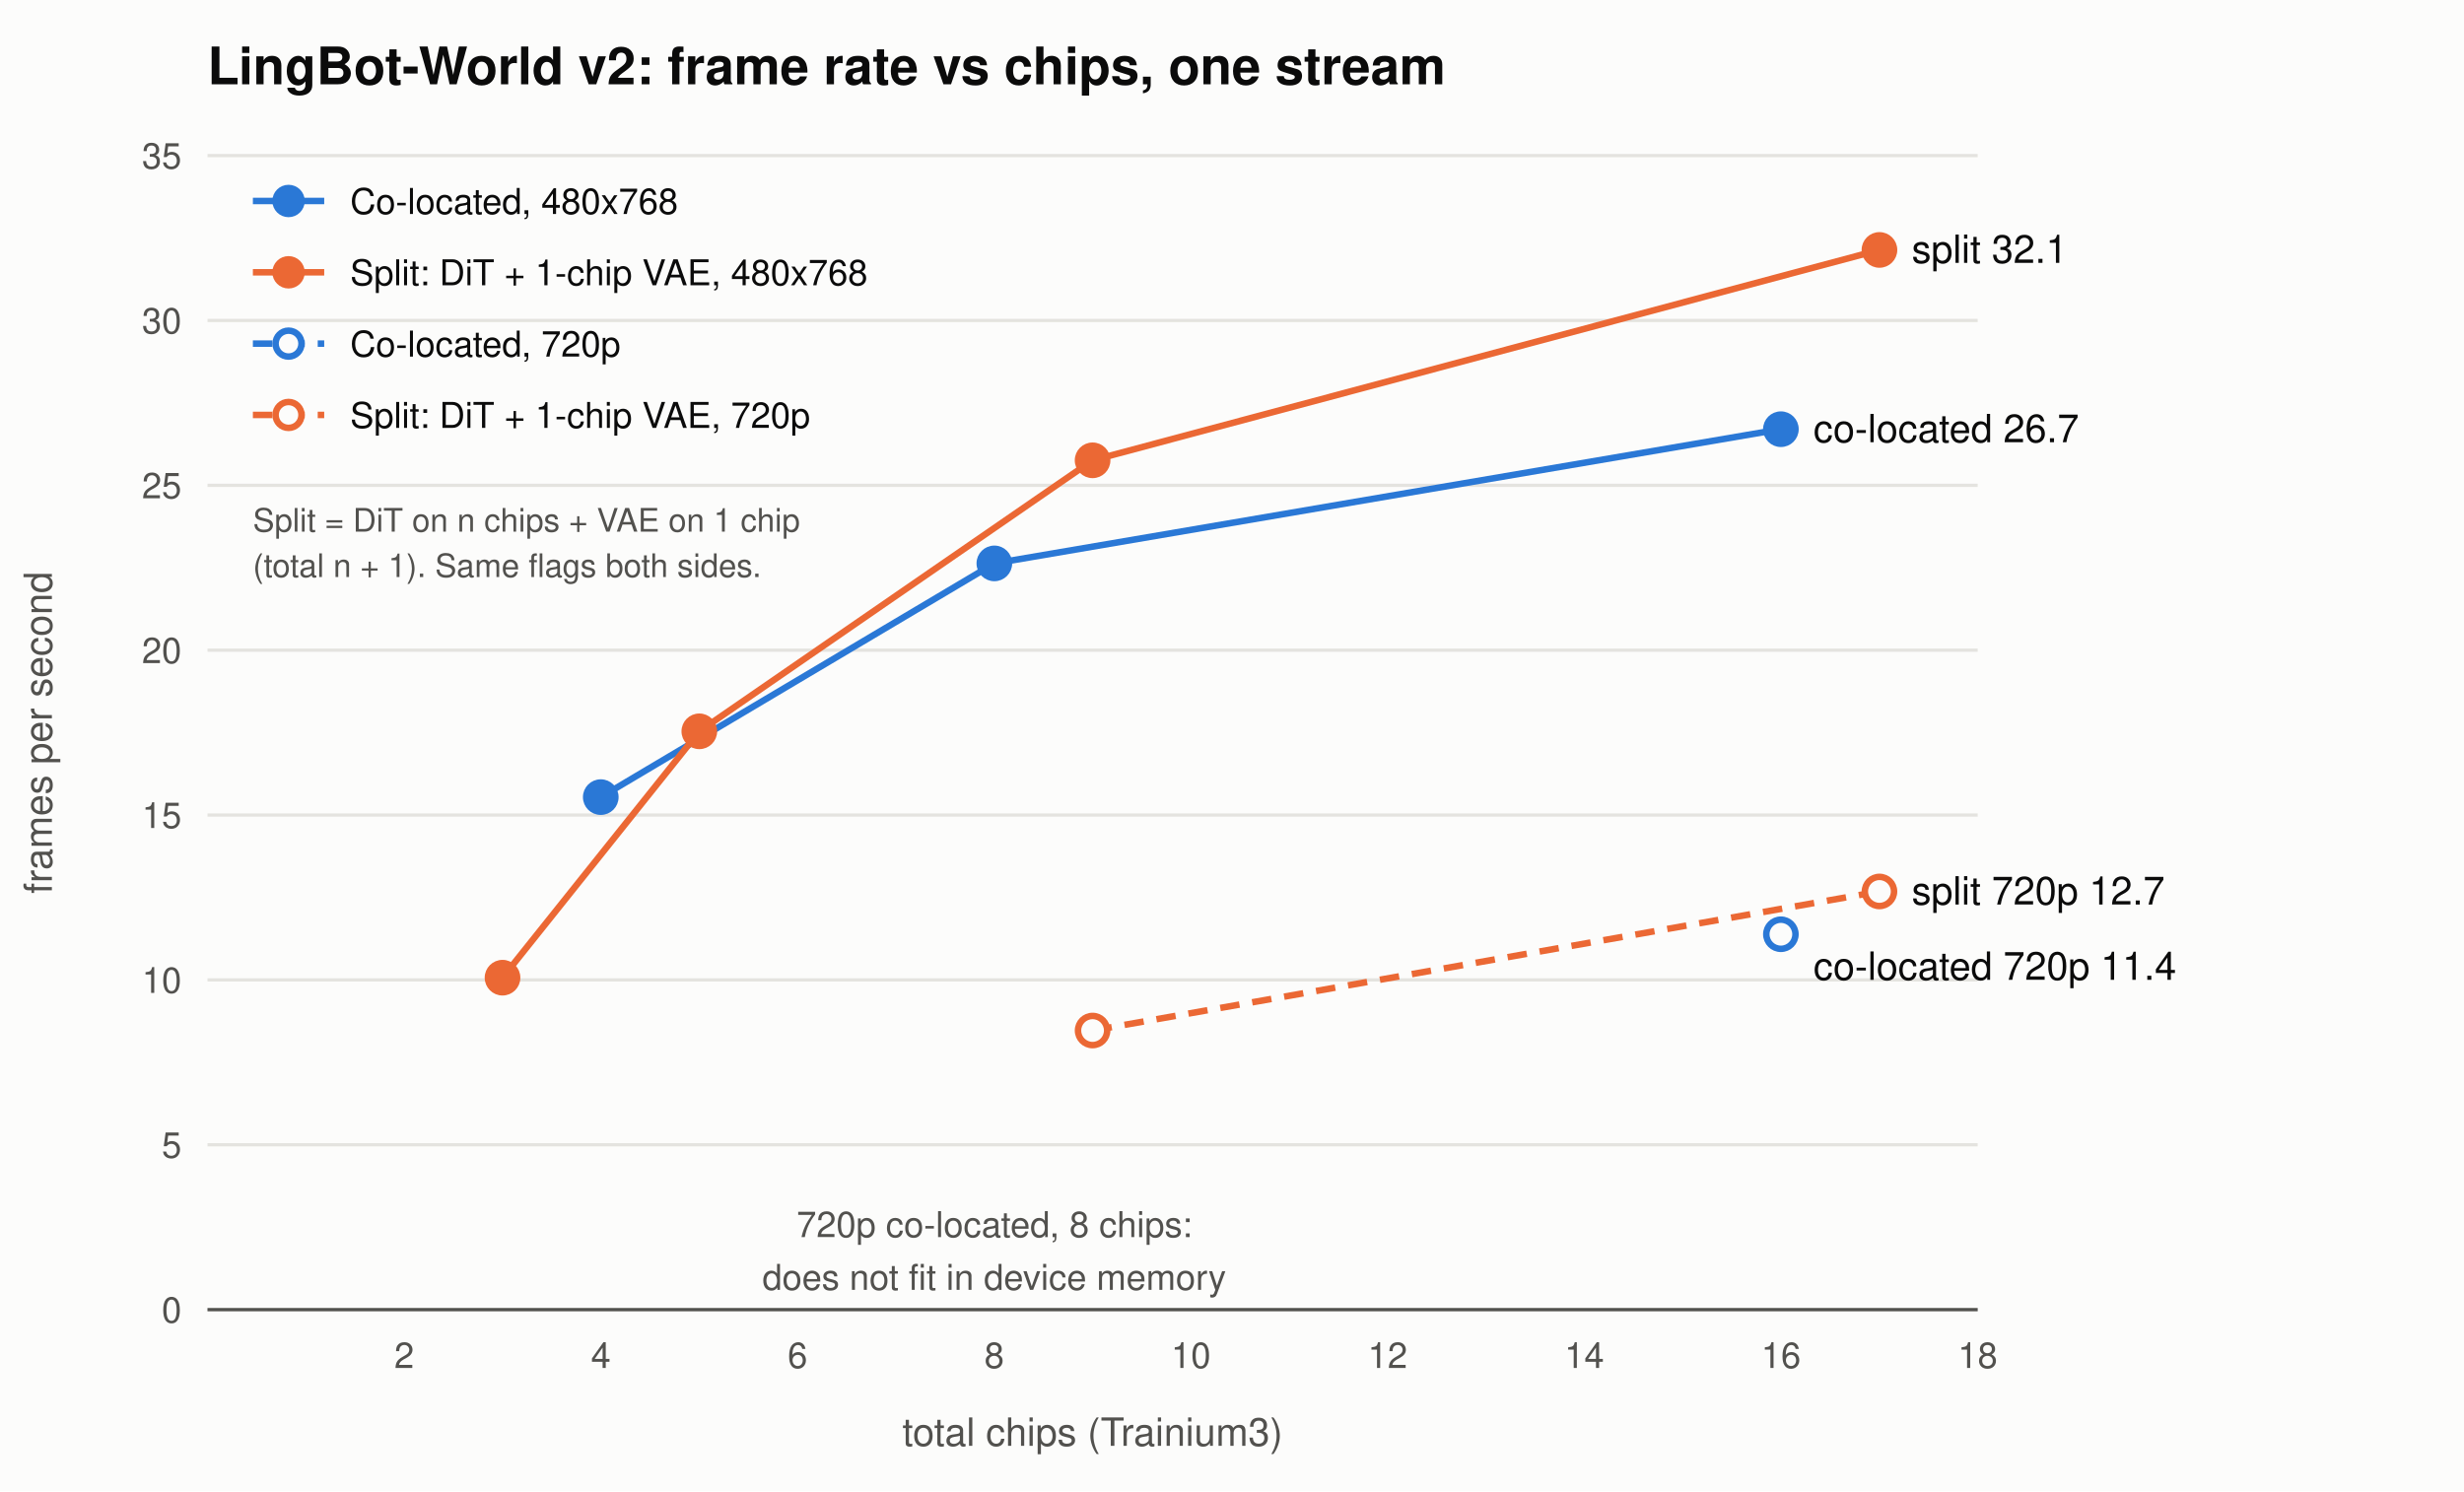
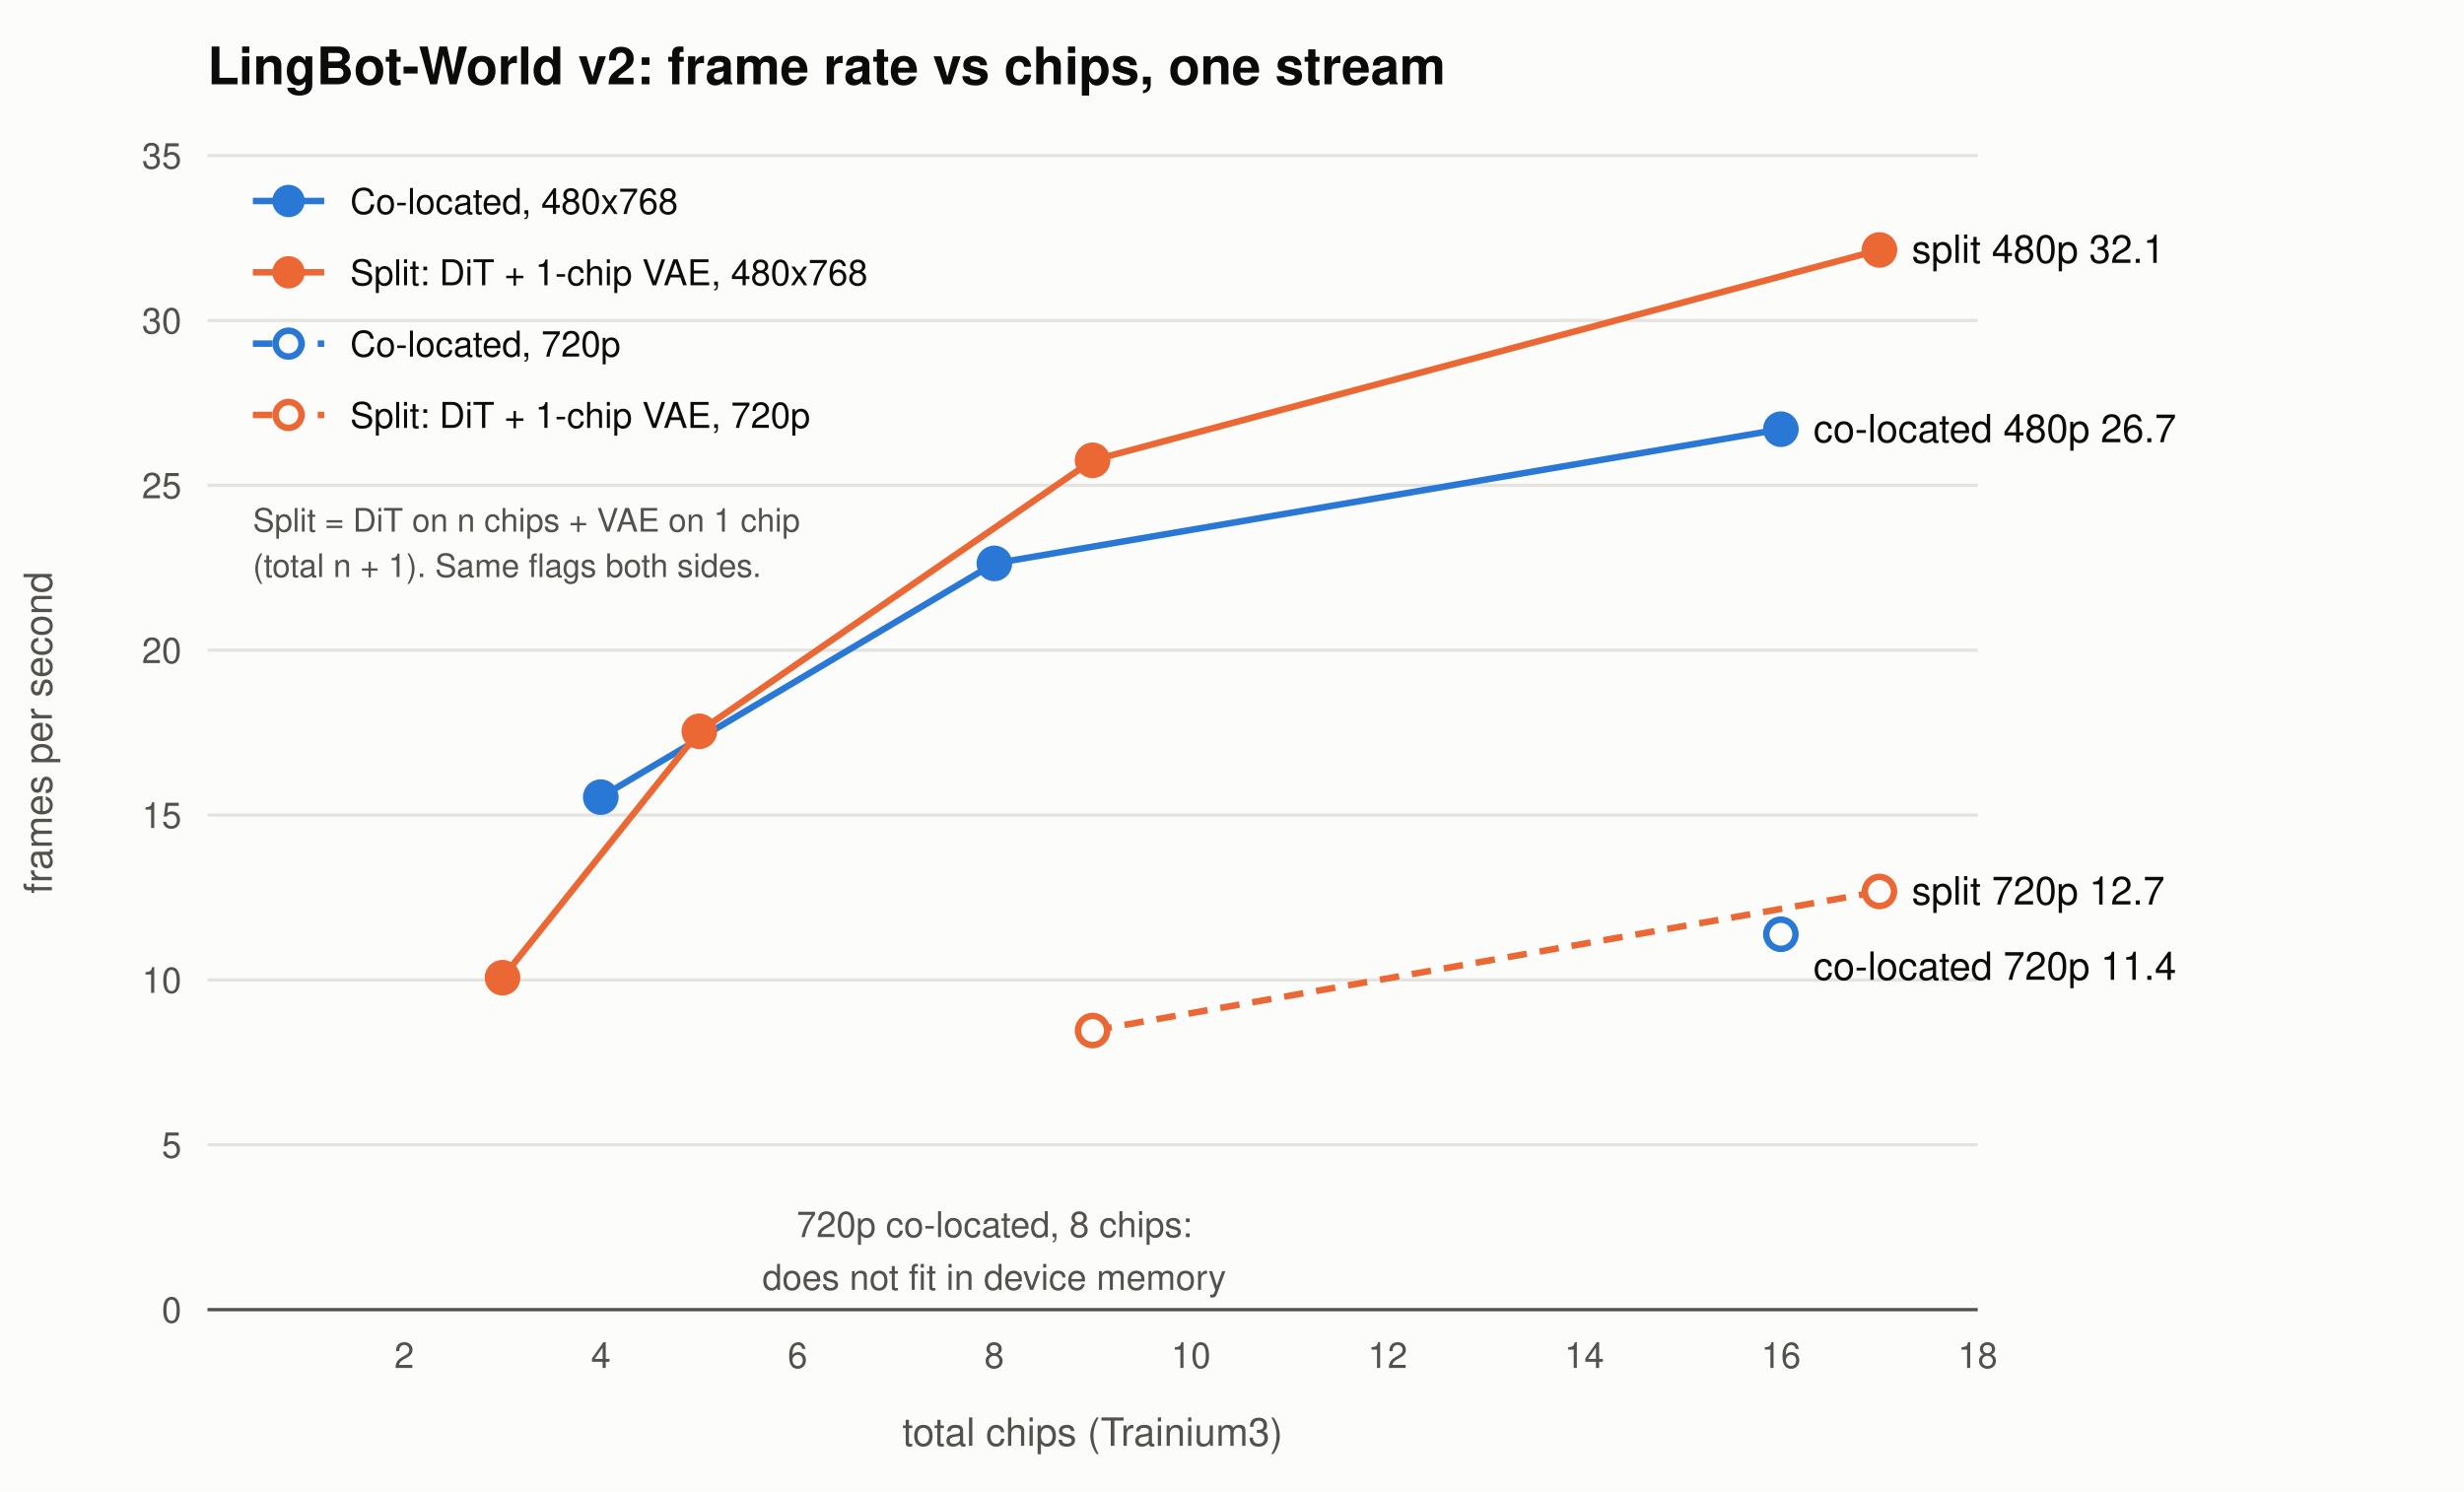
<svg xmlns="http://www.w3.org/2000/svg" width="760" height="460" viewBox="0 0 760 460" font-family="Helvetica, Arial, sans-serif">
  <rect width="760" height="460" fill="#fcfcfb" />
  <text x="64" y="26" font-size="16" font-weight="600" fill="#0b0b0b">LingBot-World v2: frame rate vs chips, one stream</text>
  <line x1="64" x2="610" y1="404.0" y2="404.0" stroke="#e4e3df" stroke-width="1" />
  <text x="56" y="408.0" font-size="11" text-anchor="end" fill="#52514e">0</text>
  <line x1="64" x2="610" y1="353.143" y2="353.143" stroke="#e4e3df" stroke-width="1" />
  <text x="56" y="357.143" font-size="11" text-anchor="end" fill="#52514e">5</text>
  <line x1="64" x2="610" y1="302.286" y2="302.286" stroke="#e4e3df" stroke-width="1" />
  <text x="56" y="306.286" font-size="11" text-anchor="end" fill="#52514e">10</text>
  <line x1="64" x2="610" y1="251.429" y2="251.429" stroke="#e4e3df" stroke-width="1" />
  <text x="56" y="255.429" font-size="11" text-anchor="end" fill="#52514e">15</text>
  <line x1="64" x2="610" y1="200.571" y2="200.571" stroke="#e4e3df" stroke-width="1" />
  <text x="56" y="204.571" font-size="11" text-anchor="end" fill="#52514e">20</text>
  <line x1="64" x2="610" y1="149.714" y2="149.714" stroke="#e4e3df" stroke-width="1" />
  <text x="56" y="153.714" font-size="11" text-anchor="end" fill="#52514e">25</text>
  <line x1="64" x2="610" y1="98.857" y2="98.857" stroke="#e4e3df" stroke-width="1" />
  <text x="56" y="102.857" font-size="11" text-anchor="end" fill="#52514e">30</text>
  <line x1="64" x2="610" y1="48.0" y2="48.0" stroke="#e4e3df" stroke-width="1" />
  <text x="56" y="52.0" font-size="11" text-anchor="end" fill="#52514e">35</text>
  <text x="124.667" y="422" font-size="11" text-anchor="middle" fill="#52514e">2</text>
  <text x="185.333" y="422" font-size="11" text-anchor="middle" fill="#52514e">4</text>
  <text x="246.0" y="422" font-size="11" text-anchor="middle" fill="#52514e">6</text>
  <text x="306.667" y="422" font-size="11" text-anchor="middle" fill="#52514e">8</text>
  <text x="367.333" y="422" font-size="11" text-anchor="middle" fill="#52514e">10</text>
  <text x="428.0" y="422" font-size="11" text-anchor="middle" fill="#52514e">12</text>
  <text x="488.667" y="422" font-size="11" text-anchor="middle" fill="#52514e">14</text>
  <text x="549.333" y="422" font-size="11" text-anchor="middle" fill="#52514e">16</text>
  <text x="610.0" y="422" font-size="11" text-anchor="middle" fill="#52514e">18</text>
  <line x1="64" x2="610" y1="404.0" y2="404.0" stroke="#52514e" stroke-width="1" />
  <text x="337.0" y="446" font-size="12" text-anchor="middle" fill="#52514e">total chips (Trainium3)</text>
  <text x="16" y="226.0" font-size="12" fill="#52514e" transform="rotate(-90 16 226.0)" text-anchor="middle">frames per second</text>
  <path d="M185.3,245.9 L306.7,173.8 L549.3,132.4" fill="none" stroke="#2a78d6" stroke-width="2" stroke-dasharray="" stroke-linejoin="round" />
  <circle cx="185.3" cy="245.9" r="4.5" fill="#2a78d6" stroke="#2a78d6" stroke-width="2" />
  <circle cx="306.7" cy="173.8" r="4.5" fill="#2a78d6" stroke="#2a78d6" stroke-width="2" />
  <circle cx="549.3" cy="132.4" r="4.5" fill="#2a78d6" stroke="#2a78d6" stroke-width="2" />
  <path d="M155.0,301.6 L215.7,225.6 L337.0,142.0 L579.7,77.1" fill="none" stroke="#eb6834" stroke-width="2" stroke-dasharray="" stroke-linejoin="round" />
  <circle cx="155.0" cy="301.6" r="4.5" fill="#eb6834" stroke="#eb6834" stroke-width="2" />
  <circle cx="215.7" cy="225.6" r="4.5" fill="#eb6834" stroke="#eb6834" stroke-width="2" />
  <circle cx="337.0" cy="142.0" r="4.5" fill="#eb6834" stroke="#eb6834" stroke-width="2" />
  <circle cx="579.7" cy="77.1" r="4.5" fill="#eb6834" stroke="#eb6834" stroke-width="2" />
  <circle cx="549.3" cy="288.2" r="4.5" fill="#fcfcfb" stroke="#2a78d6" stroke-width="2" />
  <path d="M337.0,317.9 L579.7,275.0" fill="none" stroke="#eb6834" stroke-width="2" stroke-dasharray="6 4" stroke-linejoin="round" />
  <circle cx="337.0" cy="317.9" r="4.5" fill="#fcfcfb" stroke="#eb6834" stroke-width="2" />
  <circle cx="579.7" cy="275.0" r="4.5" fill="#fcfcfb" stroke="#eb6834" stroke-width="2" />
-   <text x="589.667" y="81.09" font-size="12" fill="#0b0b0b">split 32.1</text>
-   <text x="559.333" y="136.423" font-size="12" fill="#0b0b0b">co-located 26.7</text>
+   <text x="589.667" y="81.09" font-size="12" fill="#0b0b0b">split 480p 32.1</text>
+   <text x="559.333" y="136.423" font-size="12" fill="#0b0b0b">co-located 480p 26.7</text>
  <text x="589.667" y="279.026" font-size="12" fill="#0b0b0b">split 720p 12.7</text>
  <text x="559.333" y="302.249" font-size="12" fill="#0b0b0b">co-located 720p 11.4</text>
  <text x="306.667" y="381.623" font-size="11" text-anchor="middle" fill="#52514e">720p co-located, 8 chips:</text>
  <text x="306.667" y="397.897" font-size="11" text-anchor="middle" fill="#52514e">does not fit in device memory</text>
  <line x1="78" x2="100" y1="62" y2="62" stroke="#2a78d6" stroke-width="2" stroke-dasharray="" />
  <circle cx="89" cy="62" r="4" fill="#2a78d6" stroke="#2a78d6" stroke-width="2" />
  <text x="108" y="66" font-size="11" fill="#0b0b0b">Co-located, 480x768</text>
  <line x1="78" x2="100" y1="84" y2="84" stroke="#eb6834" stroke-width="2" stroke-dasharray="" />
  <circle cx="89" cy="84" r="4" fill="#eb6834" stroke="#eb6834" stroke-width="2" />
  <text x="108" y="88" font-size="11" fill="#0b0b0b">Split: DiT + 1-chip VAE, 480x768</text>
  <line x1="78" x2="100" y1="106" y2="106" stroke="#2a78d6" stroke-width="2" stroke-dasharray="6 4" />
  <circle cx="89" cy="106" r="4" fill="#fcfcfb" stroke="#2a78d6" stroke-width="2" />
  <text x="108" y="110" font-size="11" fill="#0b0b0b">Co-located, 720p</text>
  <line x1="78" x2="100" y1="128" y2="128" stroke="#eb6834" stroke-width="2" stroke-dasharray="6 4" />
  <circle cx="89" cy="128" r="4" fill="#fcfcfb" stroke="#eb6834" stroke-width="2" />
  <text x="108" y="132" font-size="11" fill="#0b0b0b">Split: DiT + 1-chip VAE, 720p</text>
  <text x="78" y="164" font-size="10" fill="#52514e">Split = DiT on n chips + VAE on 1 chip</text>
  <text x="78" y="178" font-size="10" fill="#52514e">(total n + 1). Same flags both sides.</text>
</svg>
